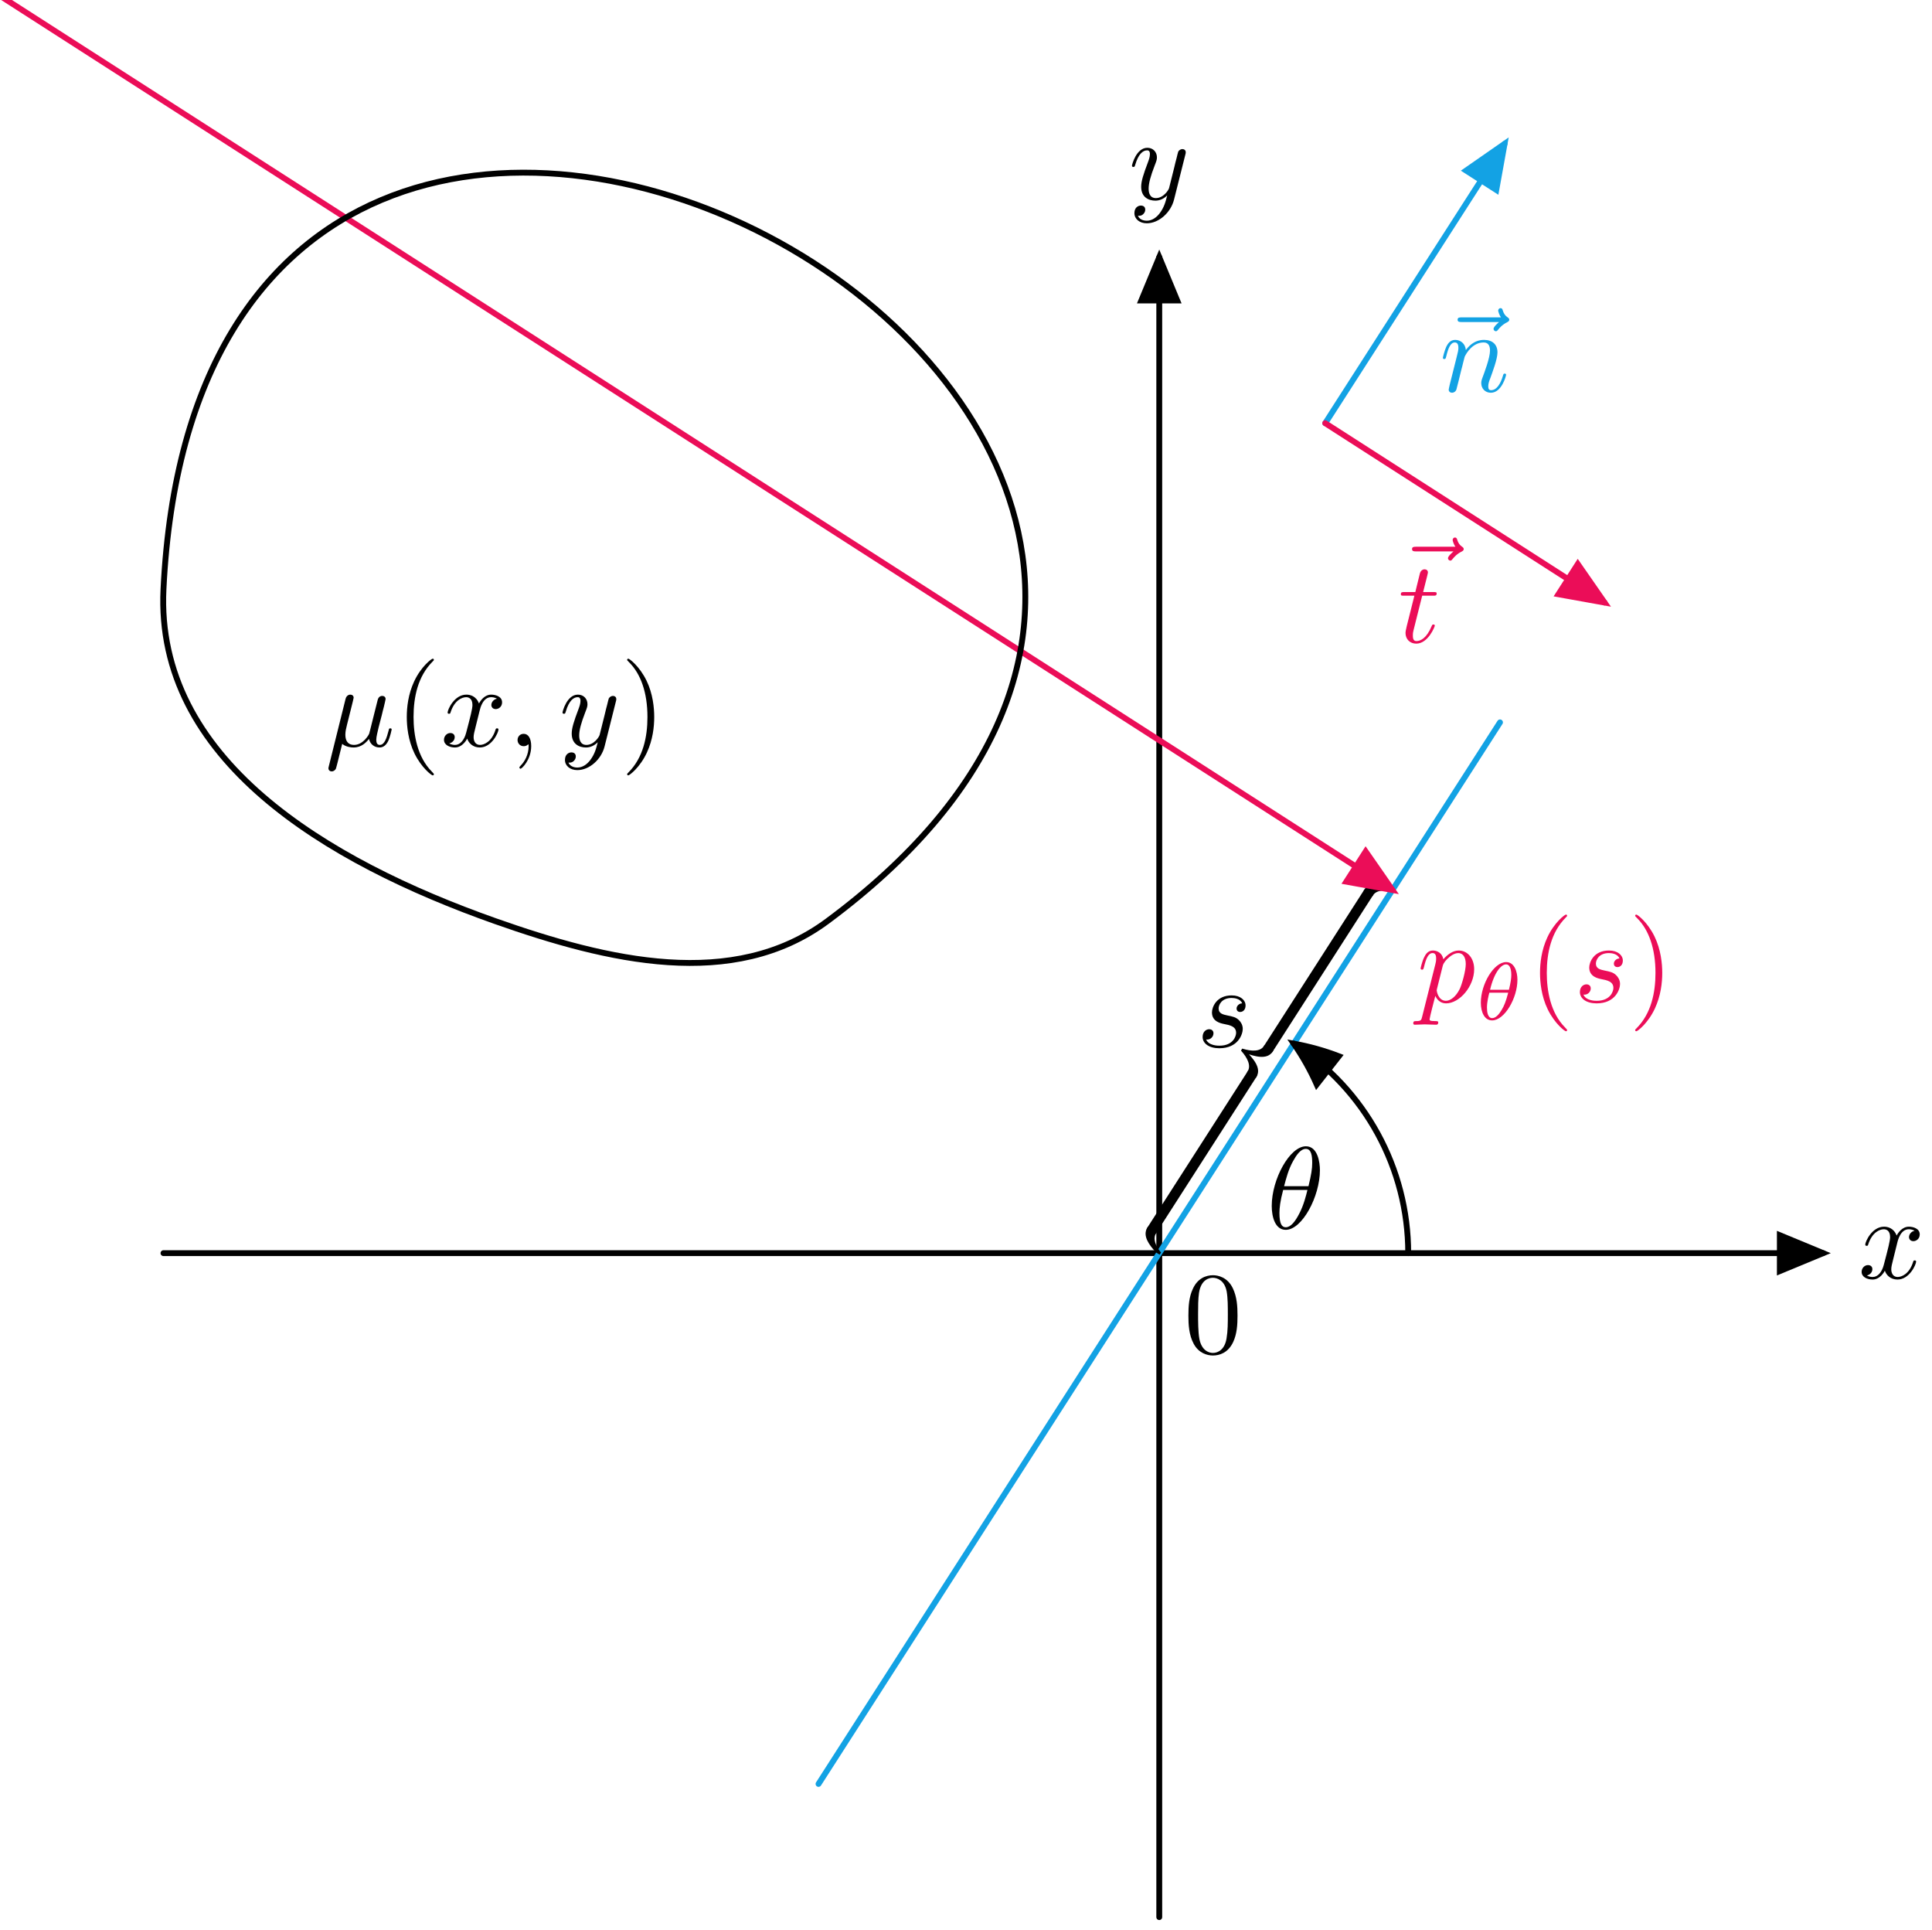
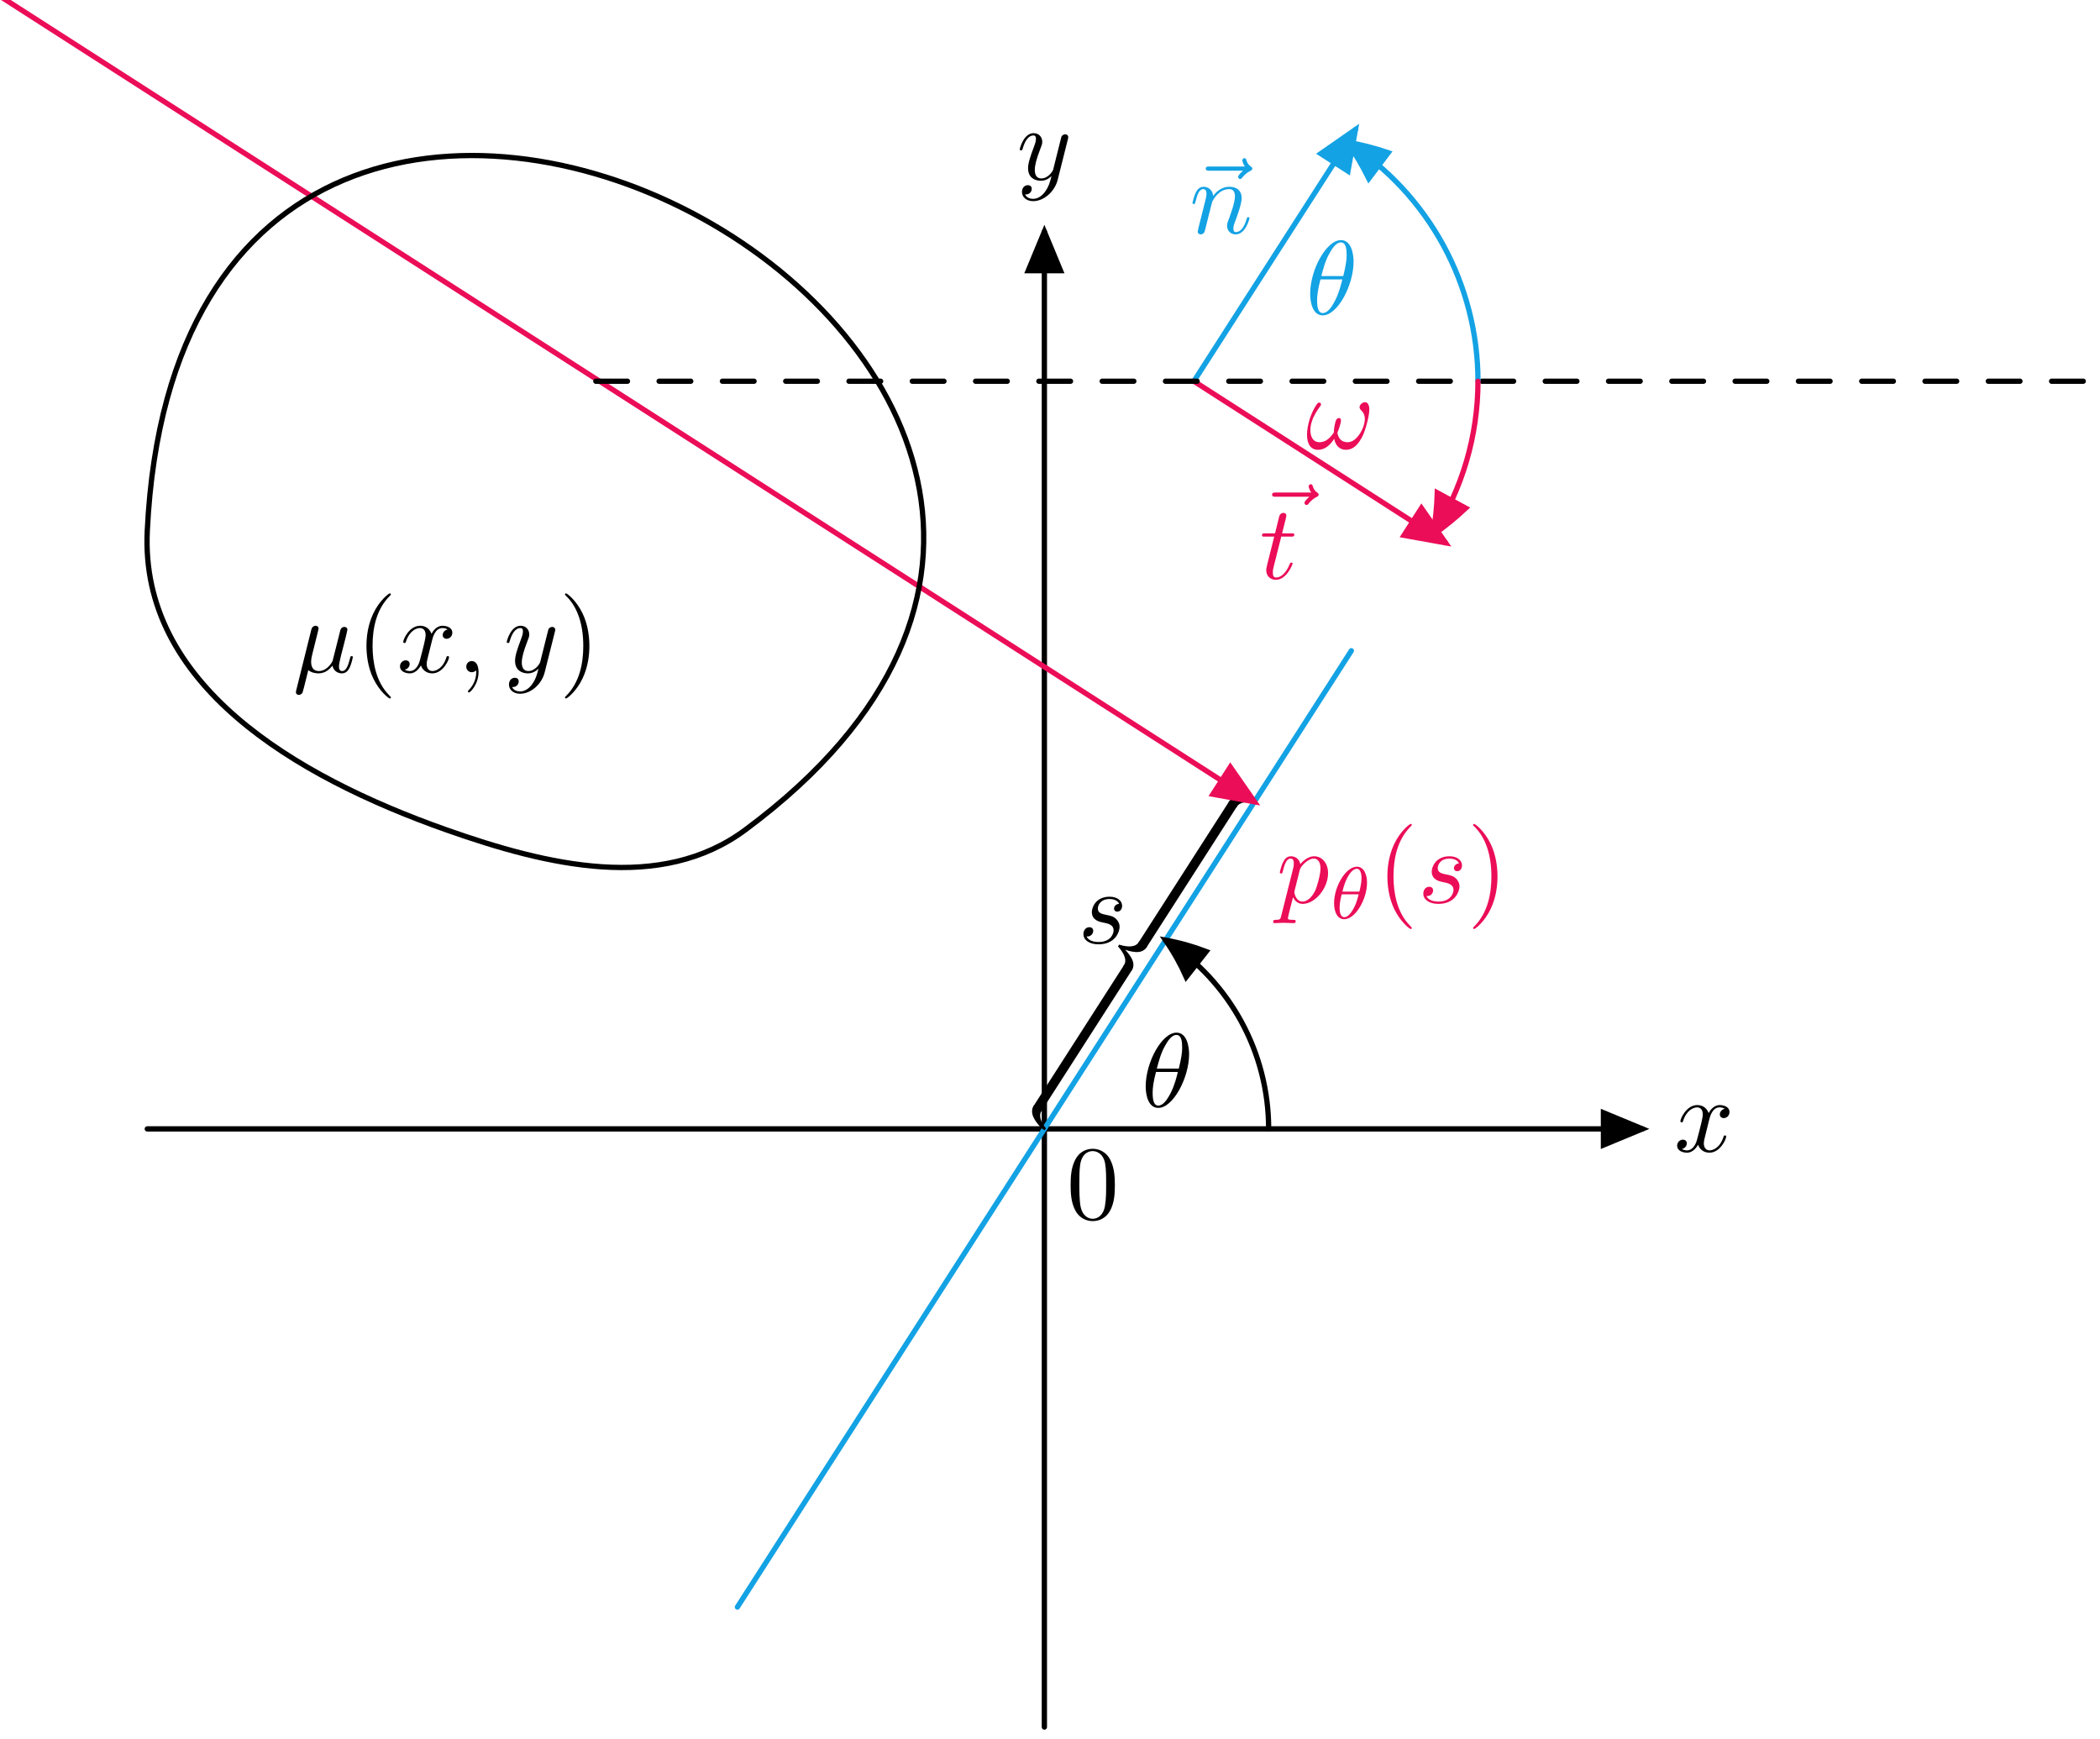
- <svg xmlns="http://www.w3.org/2000/svg" xmlns:xlink="http://www.w3.org/1999/xlink" version="1.1" width="164.991" height="164.779" viewBox="0 0 164.991 164.779">
+ <svg xmlns="http://www.w3.org/2000/svg" xmlns:xlink="http://www.w3.org/1999/xlink" version="1.1" width="199.067" height="164.779" viewBox="0 0 199.067 164.779">
  <defs>
    <g transform="scale(0.009963,0.009963)" id="GLYPHcmr10_40">
      <path style="fill-rule: evenodd;" d="M331 240C331 237,331 235,314 218C189 92,157 -97,157 -250C157 -424,195 -598,318 -723C331 -735,331 -737,331 -740C331 -747,327 -750,321 -750C311 -750,221 -682,162 -555C111 -445,99 -334,99 -250C99 -172,110 -51,165 62C225 185,311 250,321 250C327 250,331 247,331 240" />
    </g>
    <g transform="scale(0.009963,0.009963)" id="GLYPHcmr10_41">
      <path style="fill-rule: evenodd;" d="M289 -250C289 -328,278 -449,223 -562C163 -685,77 -750,67 -750C61 -750,57 -746,57 -740C57 -737,57 -735,76 -717C174 -618,231 -459,231 -250C231 -79,194 97,70 223C57 235,57 237,57 240C57 246,61 250,67 250C77 250,167 182,226 55C277 -55,289 -166,289 -250" />
    </g>
    <g transform="scale(0.009963,0.009963)" id="GLYPHcmr10_48">
      <path style="fill-rule: evenodd;" d="M460 -320C460 -400,455 -480,420 -554C374 -650,292 -666,250 -666C190 -666,117 -640,76 -547C44 -478,39 -400,39 -320C39 -245,43 -155,84 -79C127 2,200 22,249 22C303 22,379 1,423 -94C455 -163,460 -241,460 -320M249 -0C210 -0,151 -25,133 -121C122 -181,122 -273,122 -332C122 -396,122 -462,130 -516C149 -635,224 -644,249 -644C282 -644,348 -626,367 -527C377 -471,377 -395,377 -332C377 -257,377 -189,366 -125C351 -30,294 -0,249 -0" />
    </g>
    <g transform="scale(0.009963,0.009963)" id="GLYPHcmmi10_18">
      <path style="fill-rule: evenodd;" d="M455 -500C455 -566,437 -705,335 -705C196 -705,42 -423,42 -194C42 -100,71 11,162 11C303 11,455 -276,455 -500M148 -363C165 -427,185 -507,225 -578C252 -627,289 -683,334 -683C383 -683,389 -619,389 -562C389 -513,381 -462,357 -363M348 -331C337 -285,316 -200,278 -128C243 -60,205 -11,162 -11C129 -11,108 -40,108 -133C108 -175,114 -233,140 -331" />
    </g>
    <g transform="scale(0.009963,0.009963)" id="GLYPHcmmi10_22">
      <path style="fill-rule: evenodd;" d="M231 -351C236 -372,246 -410,246 -415C246 -432,234 -442,217 -442C214 -442,186 -441,177 -406L33 173C30 185,30 187,30 189C30 204,41 216,58 216C79 216,91 198,93 195C97 186,110 134,148 -20C180 7,225 11,245 11C315 11,354 -34,378 -62C387 -17,424 11,468 11C503 11,526 -12,542 -44C559 -80,572 -141,572 -143C572 -153,563 -153,560 -153C550 -153,549 -149,546 -135C529 -70,511 -11,470 -11C443 -11,440 -37,440 -57C440 -79,452 -126,460 -161L488 -269C491 -284,501 -322,505 -337C510 -360,520 -398,520 -404C520 -422,506 -431,491 -431C486 -431,460 -430,452 -396L405 -209C393 -159,382 -117,379 -107C378 -102,330 -11,249 -11C199 -11,175 -44,175 -98C175 -127,182 -155,189 -183" />
+     </g>
+     <g transform="scale(0.009963,0.009963)" id="GLYPHcmmi10_33">
+       <path style="fill-rule: evenodd;" d="M605 -372C605 -417,587 -442,565 -442C539 -442,512 -418,512 -395C512 -385,517 -374,527 -365C544 -350,562 -323,562 -281C562 -241,543 -184,512 -138C482 -95,445 -61,398 -61C341 -61,310 -97,301 -151C312 -177,335 -241,335 -269C335 -281,330 -291,317 -291C309 -291,298 -289,290 -274C279 -254,267 -189,267 -153C234 -106,194 -61,131 -61C65 -61,44 -120,44 -176C44 -301,146 -406,146 -419C146 -430,138 -438,127 -438C114 -438,107 -425,101 -416C50 -342,12 -223,12 -132C12 -63,35 11,117 11C188 11,235 -39,271 -94C280 -36,319 11,381 11C459 11,507 -50,543 -125C567 -174,605 -310,605 -372" />
    </g>
    <g transform="scale(0.009963,0.009963)" id="GLYPHcmmi10_59">
      <path style="fill-rule: evenodd;" d="M203 -1C203 -67,178 -106,139 -106C106 -106,86 -81,86 -53C86 -26,106 -0,139 -0C151 -0,164 -4,174 -13C177 -15,178 -16,179 -16C180 -16,181 -15,181 -1C181 73,146 133,113 166C102 177,102 179,102 182C102 189,107 193,112 193C123 193,203 116,203 -1" />
    </g>
    <g transform="scale(0.009963,0.009963)" id="GLYPHcmmi10_110">
      <path style="fill-rule: evenodd;" d="M88 -59C85 -44,79 -21,79 -16C79 2,93 11,108 11C120 11,138 3,145 -17C146 -19,158 -66,164 -91L186 -181C192 -203,198 -225,203 -248C207 -265,215 -294,216 -298C231 -329,284 -420,379 -420C424 -420,433 -383,433 -350C433 -288,384 -160,368 -117C359 -94,358 -82,358 -71C358 -24,393 11,440 11C534 11,571 -135,571 -143C571 -153,562 -153,559 -153C549 -153,549 -150,544 -135C524 -67,491 -11,442 -11C425 -11,418 -21,418 -44C418 -69,427 -93,436 -115C455 -168,497 -278,497 -335C497 -402,454 -442,382 -442C292 -442,243 -378,226 -355C221 -411,180 -442,134 -442C88 -442,69 -403,59 -385C43 -351,29 -292,29 -288C29 -278,39 -278,41 -278C51 -278,52 -279,58 -301C75 -372,95 -420,131 -420C151 -420,162 -407,162 -374C162 -353,159 -342,146 -290" />
    </g>
    <g transform="scale(0.009963,0.009963)" id="GLYPHcmmi10_112">
      <path style="fill-rule: evenodd;" d="M45 122C37 156,35 163,-9 163C-21 163,-32 163,-32 182C-32 190,-27 194,-19 194C8 194,37 191,65 191C98 191,132 194,164 194C169 194,182 194,182 174C182 163,172 163,158 163C108 163,108 156,108 147C108 135,150 -28,157 -53C170 -24,198 11,249 11C365 11,490 -135,490 -282C490 -376,433 -442,357 -442C307 -442,259 -406,226 -367C216 -421,173 -442,136 -442C90 -442,71 -403,62 -385C44 -351,31 -291,31 -288C31 -278,41 -278,43 -278C53 -278,54 -279,60 -301C77 -372,97 -420,133 -420C150 -420,164 -412,164 -374C164 -351,161 -340,157 -323M221 -312C228 -339,255 -367,273 -382C308 -413,337 -420,354 -420C394 -420,418 -385,418 -326C418 -267,385 -152,367 -114C333 -44,285 -11,248 -11C182 -11,169 -94,169 -100C169 -102,169 -104,172 -116" />
    </g>
    <g transform="scale(0.009963,0.009963)" id="GLYPHcmmi10_115">
      <path style="fill-rule: evenodd;" d="M391 -374C363 -373,343 -351,343 -329C343 -315,352 -300,374 -300C396 -300,420 -317,420 -356C420 -401,377 -442,301 -442C169 -442,132 -340,132 -296C132 -218,206 -203,235 -197C287 -187,339 -176,339 -121C339 -95,316 -11,196 -11C182 -11,105 -11,82 -64C120 -59,145 -89,145 -117C145 -140,129 -152,108 -152C82 -152,52 -131,52 -86C52 -29,109 11,195 11C357 11,396 -110,396 -155C396 -191,377 -216,365 -228C338 -256,309 -261,265 -270C229 -278,189 -285,189 -330C189 -359,213 -420,301 -420C326 -420,376 -413,391 -374" />
    </g>
    <g transform="scale(0.009963,0.009963)" id="GLYPHcmmi10_116">
      <path style="fill-rule: evenodd;" d="M206 -400L300 -400C320 -400,330 -400,330 -420C330 -431,320 -431,302 -431L214 -431C250 -573,255 -593,255 -599C255 -616,243 -626,226 -626C223 -626,195 -625,186 -590L147 -431L53 -431C33 -431,23 -431,23 -412C23 -400,31 -400,51 -400L139 -400C67 -116,63 -99,63 -81C63 -27,101 11,155 11C257 11,314 -135,314 -143C314 -153,306 -153,302 -153C293 -153,292 -150,287 -139C244 -35,191 -11,157 -11C136 -11,126 -24,126 -57C126 -81,128 -88,132 -105" />
    </g>
    <g transform="scale(0.009963,0.009963)" id="GLYPHcmmi10_120">
      <path style="fill-rule: evenodd;" d="M334 -302C340 -328,363 -420,433 -420C438 -420,462 -420,483 -407C455 -402,435 -377,435 -353C435 -337,446 -318,473 -318C495 -318,527 -336,527 -376C527 -428,468 -442,434 -442C376 -442,341 -389,329 -366C304 -432,250 -442,221 -442C117 -442,60 -313,60 -288C60 -278,70 -278,72 -278C80 -278,83 -280,85 -289C119 -395,185 -420,219 -420C238 -420,273 -411,273 -353C273 -322,256 -255,219 -115C203 -53,168 -11,124 -11C118 -11,95 -11,74 -24C99 -29,121 -50,121 -78C121 -105,99 -113,84 -113C54 -113,29 -87,29 -55C29 -9,79 11,123 11C189 11,225 -59,228 -65C240 -28,276 11,336 11C439 11,496 -118,496 -143C496 -153,487 -153,484 -153C475 -153,473 -149,471 -142C438 -35,370 -11,338 -11C299 -11,283 -43,283 -77C283 -99,289 -121,300 -165" />
    </g>
    <g transform="scale(0.009963,0.009963)" id="GLYPHcmmi10_121">
      <path style="fill-rule: evenodd;" d="M486 -381C490 -395,490 -397,490 -404C490 -422,476 -431,461 -431C451 -431,435 -425,426 -410C424 -405,416 -374,412 -356C405 -330,398 -303,392 -276L347 -96C343 -81,300 -11,234 -11C183 -11,172 -55,172 -92C172 -138,189 -200,223 -288C239 -329,243 -340,243 -360C243 -405,211 -442,161 -442C66 -442,29 -297,29 -288C29 -278,39 -278,41 -278C51 -278,52 -280,57 -296C84 -390,124 -420,158 -420C166 -420,183 -420,183 -388C183 -363,173 -337,166 -318C126 -212,108 -155,108 -108C108 -19,171 11,230 11C269 11,303 -6,331 -34C318 18,306 67,266 120C240 154,202 183,156 183C142 183,97 180,80 141C96 141,109 141,123 129C133 120,143 107,143 88C143 57,116 53,106 53C83 53,50 69,50 118C50 168,94 205,156 205C259 205,362 114,390 1" />
    </g>
    <g transform="scale(0.009963,0.009963)" id="GLYPHcmmi10_126">
      <path style="fill-rule: evenodd;" d="M537 -595C523 -582,490 -554,490 -536C490 -526,500 -516,510 -516C519 -516,524 -523,529 -529C541 -544,564 -572,608 -594C615 -598,625 -603,625 -615C625 -625,618 -630,611 -635C589 -650,578 -668,570 -692C568 -701,564 -714,550 -714C536 -714,530 -701,530 -693C530 -688,538 -656,554 -635L217 -635C200 -635,182 -635,182 -615C182 -595,200 -595,217 -595" />
    </g>
    <g transform="scale(0.006974,0.006974)" id="GLYPHcmmi7_18">
      <path style="fill-rule: evenodd;" d="M511 -487C511 -592,471 -704,373 -704C223 -704,63 -436,63 -207C63 -88,109 10,201 10C353 10,511 -263,511 -487M176 -365C227 -581,313 -676,372 -676C436 -676,436 -565,436 -546C436 -507,428 -449,407 -365M398 -329C370 -220,347 -166,317 -117C286 -65,246 -18,202 -18C147 -18,138 -94,138 -148C138 -214,157 -292,167 -329" />
    </g>
  </defs>
  <path d="M13.961 107L155.693 107" style="stroke:rgb(0%,0%,0%); stroke-width: 0.5;stroke-linecap: round;stroke-linejoin: round;stroke-miterlimit: 10;fill: none;" />
  <path d="M151.997 108.531L155.693 107L151.997 105.469Z" style="stroke:rgb(0%,0%,0%); stroke-width: 0.5;fill: rgb(0%,0%,0%);" />
  <path d="M99 163.693L99 21.961" style="stroke:rgb(0%,0%,0%); stroke-width: 0.5;stroke-linecap: round;stroke-linejoin: round;stroke-miterlimit: 10;fill: none;" />
  <path d="M100.531 25.657L99 21.961L97.469 25.657Z" style="stroke:rgb(0%,0%,0%); stroke-width: 0.5;fill: rgb(0%,0%,0%);" />
  <g transform="translate(101.1 115.5204)" style="fill: rgb(0%,0%,0%);">
    <use xlink:href="#GLYPHcmr10_48" />
  </g>
  <g transform="translate(158.6929 109.1448)" style="fill: rgb(0%,0%,0%);">
    <use xlink:href="#GLYPHcmmi10_120" />
  </g>
  <g transform="translate(96.37904 17.02345)" style="fill: rgb(0%,0%,0%);">
    <use xlink:href="#GLYPHcmmi10_121" />
  </g>
  <path d="M69.901 152.32L128.099 61.68" style="stroke:rgb(7.422%,63.672%,89.453%); stroke-width: 0.5;stroke-linecap: round;stroke-linejoin: round;stroke-miterlimit: 10;fill: none;" />
  <path d="M120.26 107C120.26 99.762,116.577 93.021,110.487 89.11" style="stroke:rgb(0%,0%,0%); stroke-width: 0.5;stroke-linecap: round;stroke-linejoin: round;stroke-miterlimit: 10;fill: none;" />
  <path d="M114.339 90.186C113.104 89.712,111.815 89.349,110.487 89.11C111.257 90.219,111.912 91.386,112.45 92.595Z" style="stroke:rgb(0%,0%,0%); stroke-width: 0.5;fill: rgb(0%,0%,0%);" />
  <g transform="translate(108.1866 104.9)" style="fill: rgb(0%,0%,0%);">
    <use xlink:href="#GLYPHcmmi10_18" />
  </g>
  <path d="M98.07 104.863C97.661 105.501,98.219 106.252,98.79 106.866L99 107L99.029 106.955C98.606 106.431,98.314 105.763,98.652 105.237Z" style="stroke:rgb(0%,0%,0%); stroke-width: 0.194;fill: rgb(0%,0%,0%);" />
  <path d="M118.701 75.856C117.905 75.592,116.989 75.397,116.58 76.035L117.162 76.409C117.5 75.882,118.229 75.87,118.881 76.036L118.91 75.991Z" style="stroke:rgb(0%,0%,0%); stroke-width: 0.194;fill: rgb(0%,0%,0%);" />
  <path d="M106.324 89.806C106.963 90.459,107.641 91.237,107.207 91.913L106.625 91.539C106.989 90.972,106.59 90.259,106.1 89.693L106.128 89.649C106.846 89.86,107.661 89.926,108.025 89.359L108.607 89.733C108.173 90.409,107.184 90.115,106.324 89.806Z" style="stroke:rgb(0%,0%,0%); stroke-width: 0.194;fill: rgb(0%,0%,0%);" />
  <path d="M98.361 105.05L106.916 91.726" style="stroke:rgb(0%,0%,0%); stroke-width: 0.886;stroke-linecap: round;stroke-linejoin: round;stroke-miterlimit: 10;fill: none;" />
  <path d="M108.316 89.546L116.871 76.222" style="stroke:rgb(0%,0%,0%); stroke-width: 0.886;stroke-linecap: round;stroke-linejoin: round;stroke-miterlimit: 10;fill: none;" />
  <g transform="translate(102.1851 89.3956)" style="fill: rgb(0%,0%,0%);">
    <use xlink:href="#GLYPHcmmi10_115" />
  </g>
  <path d="M-0.354 -0.587L118.91 75.991" style="stroke:rgb(92.188%,5.078%,34.375%); stroke-width: 0.5;stroke-linecap: round;stroke-linejoin: round;stroke-miterlimit: 10;fill: none;" />
  <path d="M114.973 75.282L118.91 75.991L116.627 72.706Z" style="stroke:rgb(92.188%,5.078%,34.375%); stroke-width: 0.5;fill: rgb(92.188%,5.078%,34.375%);" />
  <g transform="translate(121.0103 85.56319)" style="fill: rgb(92.188%,5.078%,34.375%);">
    <use xlink:href="#GLYPHcmmi10_112" />
  </g>
  <g transform="translate(126.0228 87.05759)" style="fill: rgb(92.188%,5.078%,34.375%);">
    <use xlink:href="#GLYPHcmmi7_18" />
  </g>
  <g transform="translate(130.5301 85.56319)" style="fill: rgb(92.188%,5.078%,34.375%);">
    <use xlink:href="#GLYPHcmr10_40" />
  </g>
  <g transform="translate(134.4044 85.56319)" style="fill: rgb(92.188%,5.078%,34.375%);">
    <use xlink:href="#GLYPHcmmi10_115" />
  </g>
  <g transform="translate(139.0744 85.56319)" style="fill: rgb(92.188%,5.078%,34.375%);">
    <use xlink:href="#GLYPHcmr10_41" />
  </g>
  <path d="M113.173 36.134L128.489 12.281" style="stroke:rgb(7.422%,63.672%,89.453%); stroke-width: 0.5;stroke-linecap: round;stroke-linejoin: round;stroke-miterlimit: 10;fill: none;" />
  <path d="M127.78 16.218L128.489 12.281L125.204 14.564Z" style="stroke:rgb(7.422%,63.672%,89.453%); stroke-width: 0.5;fill: rgb(7.422%,63.672%,89.453%);" />
  <path d="M113.173 36.134L137.026 51.449" style="stroke:rgb(92.188%,5.078%,34.375%); stroke-width: 0.5;stroke-linecap: round;stroke-linejoin: round;stroke-miterlimit: 10;fill: none;" />
  <path d="M133.089 50.741L137.026 51.449L134.744 48.165Z" style="stroke:rgb(92.188%,5.078%,34.375%); stroke-width: 0.5;fill: rgb(92.188%,5.078%,34.375%);" />
+   <path d="M56.48 36.134L198.213 36.134" style="stroke:rgb(0%,0%,0%); stroke-width: 0.5;stroke-linecap: round;stroke-dasharray: 3 3 ;stroke-linejoin: round;stroke-miterlimit: 10;fill: none;" />
  <g transform="translate(118.7743 53.00934)" style="fill: rgb(92.188%,5.078%,34.375%);">
    <use xlink:href="#GLYPHcmmi10_126" />
  </g>
  <g transform="translate(119.4021 54.84773)" style="fill: rgb(92.188%,5.078%,34.375%);">
    <use xlink:href="#GLYPHcmmi10_116" />
  </g>
-   <g transform="translate(122.6641 33.42513)" style="fill: rgb(7.422%,63.672%,89.453%);">
+   <g transform="translate(112.4842 22.10744)" style="fill: rgb(7.422%,63.672%,89.453%);">
    <use xlink:href="#GLYPHcmmi10_126" />
  </g>
-   <g transform="translate(122.931 33.42513)" style="fill: rgb(7.422%,63.672%,89.453%);">
+   <g transform="translate(112.7511 22.10744)" style="fill: rgb(7.422%,63.672%,89.453%);">
    <use xlink:href="#GLYPHcmmi10_110" />
+   </g>
+   <path d="M140.102 36.134C140.102 26.966,135.438 18.427,127.723 13.474" style="stroke:rgb(7.422%,63.672%,89.453%); stroke-width: 0.5;stroke-linecap: round;stroke-linejoin: round;stroke-miterlimit: 10;fill: none;" />
+   <path d="M131.596 14.472C130.342 14.047,129.048 13.712,127.723 13.474C128.491 14.579,129.169 15.731,129.756 16.919Z" style="stroke:rgb(7.422%,63.672%,89.453%); stroke-width: 0.5;fill: rgb(7.422%,63.672%,89.453%);" />
+   <path d="M140.102 36.134C140.102 41.293,138.621 46.343,135.833 50.684" style="stroke:rgb(92.188%,5.078%,34.375%); stroke-width: 0.5;stroke-linecap: round;stroke-linejoin: round;stroke-miterlimit: 10;fill: none;" />
+   <path d="M136.248 46.705C136.209 48.034,136.071 49.364,135.833 50.684C136.934 49.919,137.972 49.076,138.94 48.163Z" style="stroke:rgb(92.188%,5.078%,34.375%); stroke-width: 0.5;fill: rgb(92.188%,5.078%,34.375%);" />
+   <g transform="translate(123.7773 29.78207)" style="fill: rgb(7.422%,63.672%,89.453%);">
+     <use xlink:href="#GLYPHcmmi10_18" />
+   </g>
+   <g transform="translate(123.7773 42.52336)" style="fill: rgb(92.188%,5.078%,34.375%);">
+     <use xlink:href="#GLYPHcmmi10_33" />
  </g>
  <path d="M70.654 78.654C62.614 84.614,51.895 82.04,42.307 78.654C27.796 73.529,13.257 64.796,13.961 50.307C17.592 -24.521,129.091 35.329,70.654 78.654Z" style="stroke:rgb(0%,0%,0%); stroke-width: 0.5;stroke-linecap: round;stroke-linejoin: round;stroke-miterlimit: 10;fill: none;" />
  <g transform="translate(27.74939 63.71401)" style="fill: rgb(0%,0%,0%);">
    <use xlink:href="#GLYPHcmmi10_22" />
  </g>
  <g transform="translate(33.7524 63.71401)" style="fill: rgb(0%,0%,0%);">
    <use xlink:href="#GLYPHcmr10_40" />
  </g>
  <g transform="translate(37.62669 63.71401)" style="fill: rgb(0%,0%,0%);">
    <use xlink:href="#GLYPHcmmi10_120" />
    <use xlink:href="#GLYPHcmmi10_59" x="5.715" />
  </g>
  <g transform="translate(47.74849 63.71401)" style="fill: rgb(0%,0%,0%);">
    <use xlink:href="#GLYPHcmmi10_121" />
  </g>
  <g transform="translate(52.99039 63.71401)" style="fill: rgb(0%,0%,0%);">
    <use xlink:href="#GLYPHcmr10_41" />
  </g>
</svg>
